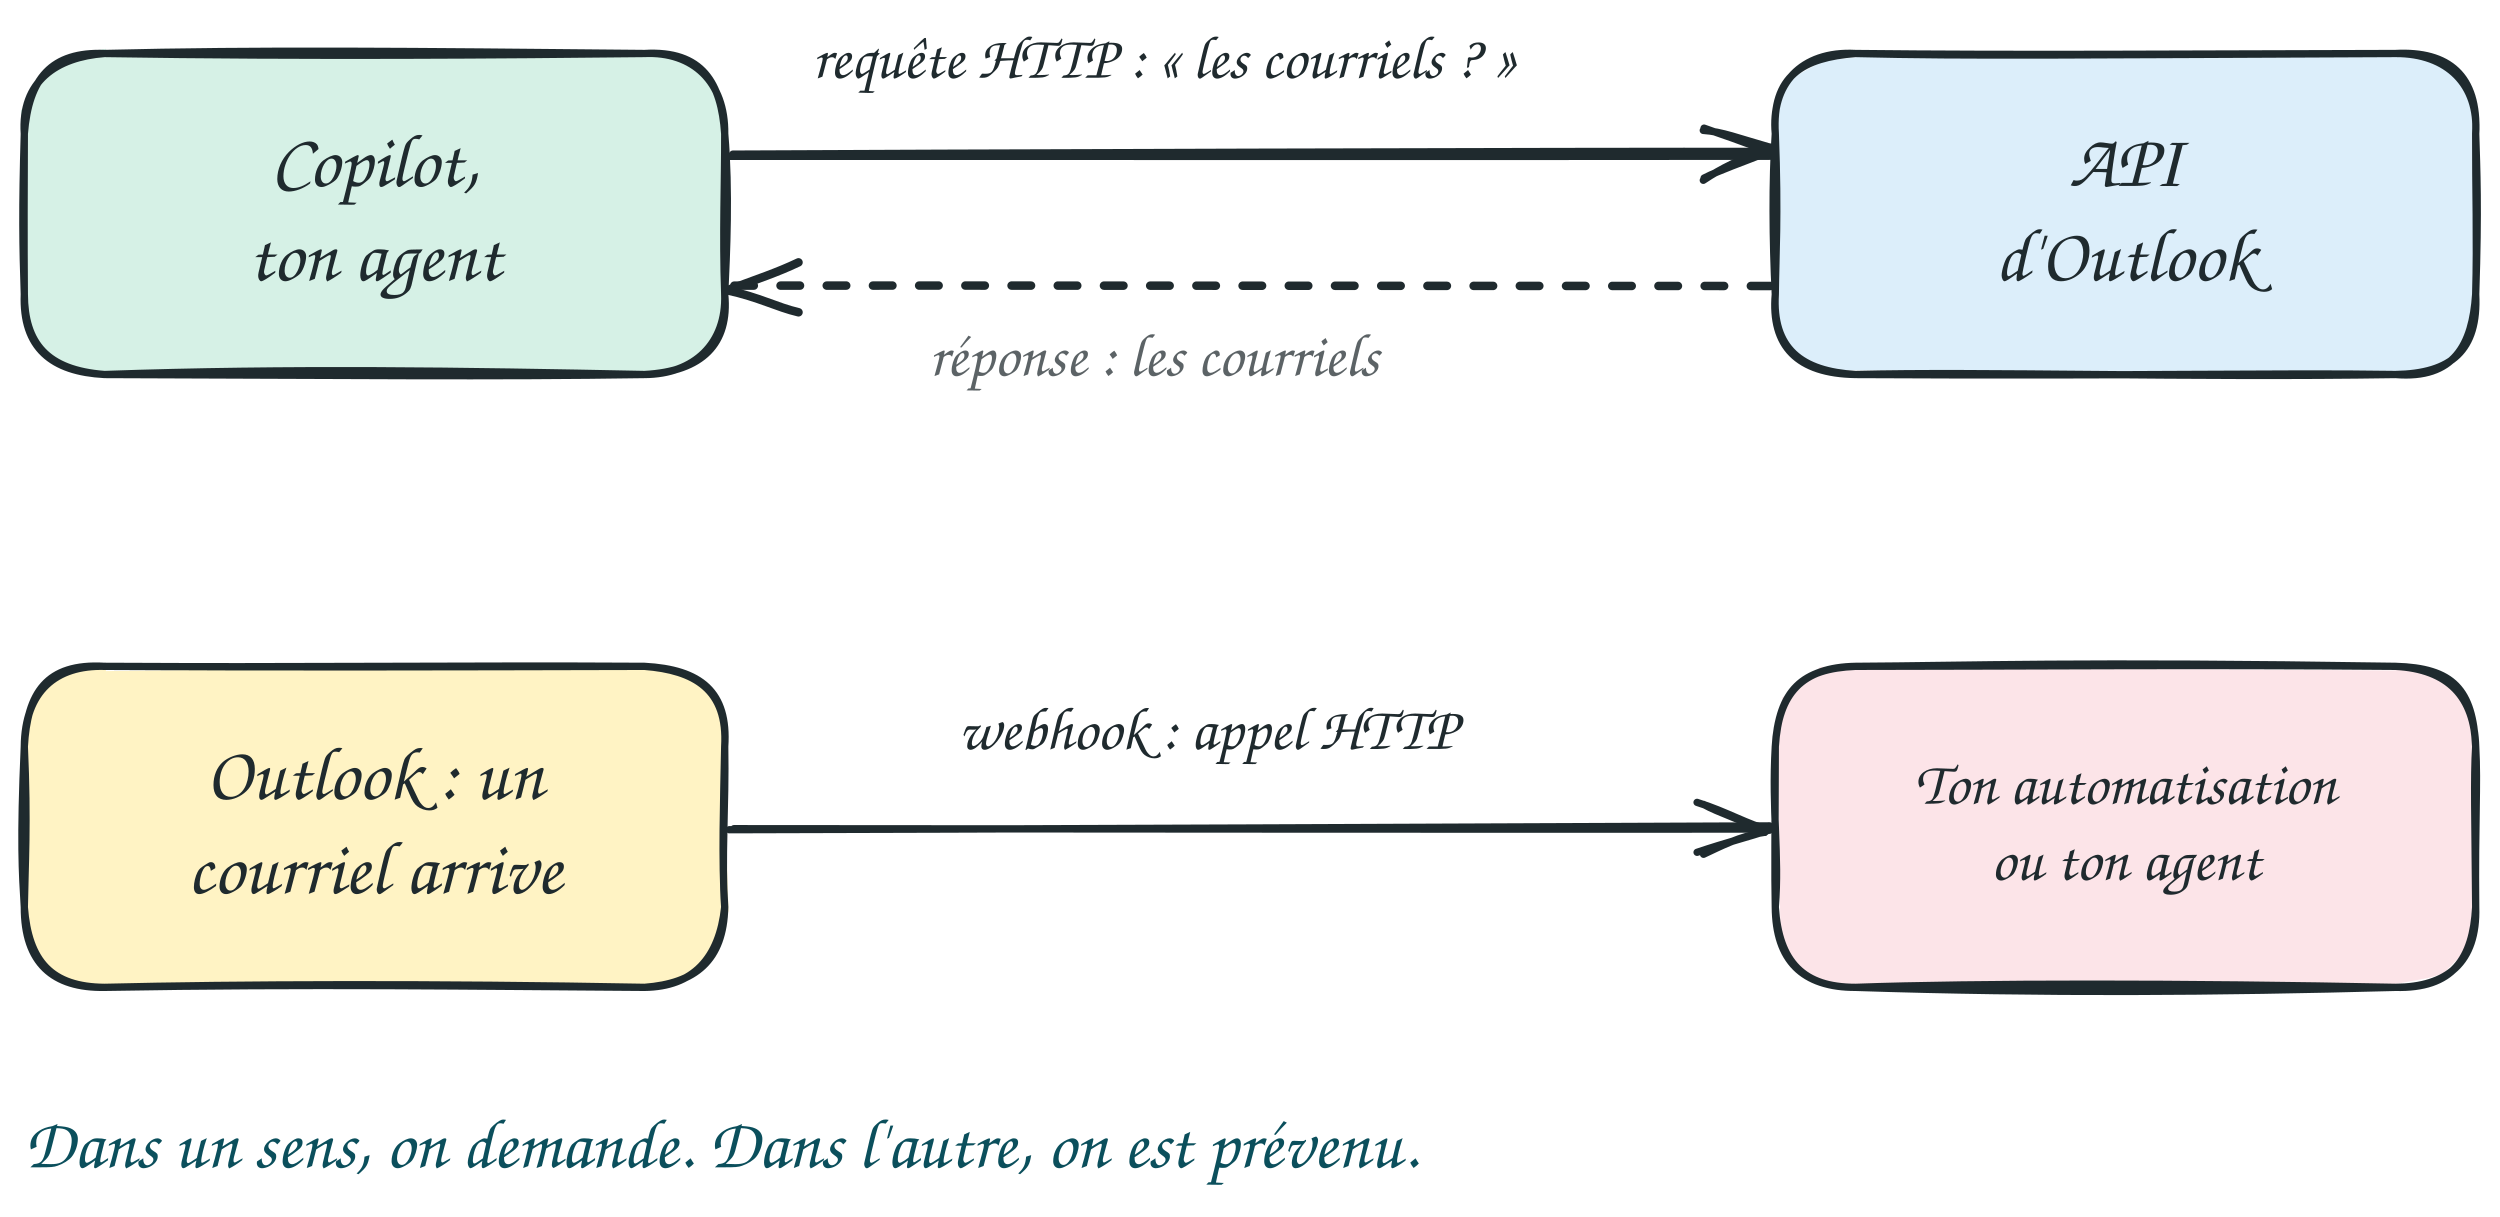
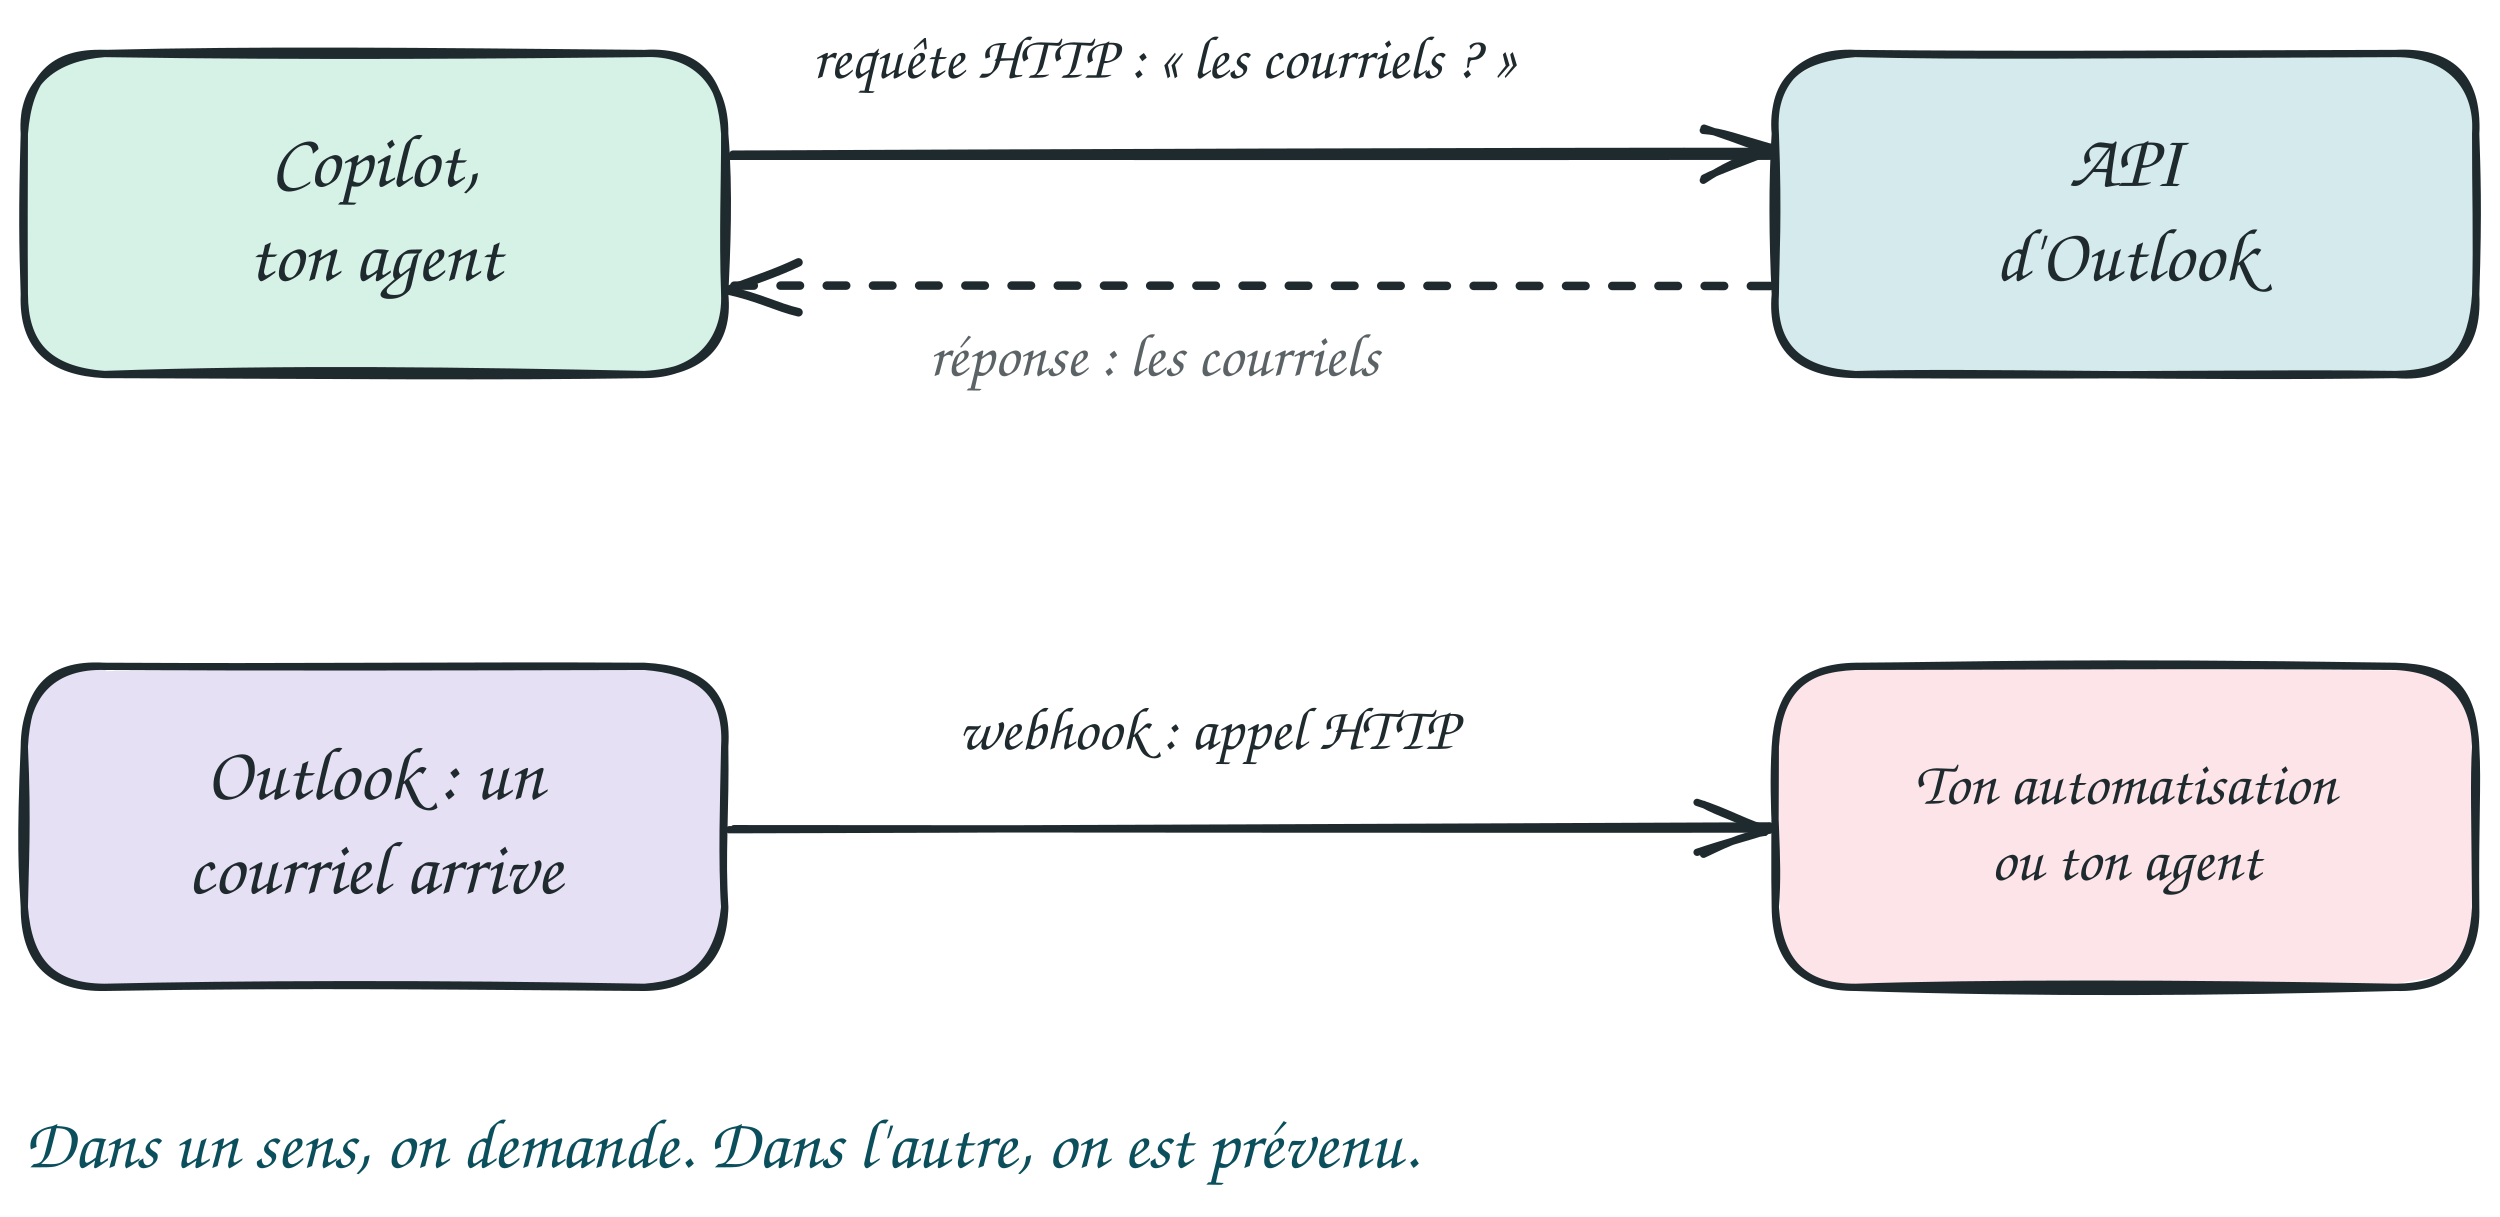
<svg xmlns="http://www.w3.org/2000/svg" version="1.1" viewBox="0 0 1028 500.25" width="1028" height="500.25">
  <defs>
    
  </defs>
  <g stroke-linecap="round" transform="translate(10 22) rotate(0 144 66)">
    <path d="M33.19 -0.42 L256.55 -0.04 L270.47 3.22 L276.23 4.7 L283.99 13.46 L288.5 26.51 L288.81 97.9 L289.46 106.95 L283.61 120.51 L274.68 127.16 L267.86 131.46 L255.19 133.06 L32.59 132.91 L26.27 130.7 L13.76 128.74 L2.67 118.81 L0.68 107.69 L-1.4 23.37 L4.83 14.72 L7.04 8.48 L19.05 0.46 L33.58 -1.94" stroke="none" stroke-width="0" fill="#D6F1E6" />
    <path d="M33 0 M33 0 C116.69 1.31, 198.26 0.6, 255 0 M33 0 C95.75 -1.56, 159.06 -0.93, 255 0 M255 0 C278.92 -1.41, 286.6 12.22, 288 33 M255 0 C274.95 -0.9, 288.28 11.64, 288 33 M288 33 C289.99 56.48, 288.79 82.11, 288 99 M288 33 C288.07 53.11, 287.11 73.46, 288 99 M288 99 C288.79 119.22, 275.41 131.95, 255 132 M288 99 C289.95 119.35, 278.91 130.74, 255 132 M255 132 C181.16 130.51, 108.21 129.36, 33 132 M255 132 C193.73 132.95, 131.33 132.31, 33 132 M33 132 C11.27 130.9, -0.85 121.08, 0 99 M33 132 C9.2 130.2, 0.1 119.09, 0 99 M0 99 C-0.68 79.38, -0.92 64.14, 0 33 M0 99 C-0.18 76.62, -0.08 53.66, 0 33 M0 33 C1.83 10.13, 11.13 -0.8, 33 0 M0 33 C-1.47 11.48, 13.16 1.47, 33 0" stroke="#1F2A2E" stroke-width="3" fill="none" />
  </g>
  <g transform="translate(75.88 49.25) rotate(0 78.12 38.75)">
    <text x="78.12" y="27.25" font-family="SF Hand, cursive" font-size="31px" fill="#1F2A2E" text-anchor="middle" style="white-space: pre;" direction="ltr">Copilot,</text>
    <text x="78.12" y="66" font-family="SF Hand, cursive" font-size="31px" fill="#1F2A2E" text-anchor="middle" style="white-space: pre;" direction="ltr">ton agent</text>
  </g>
  <g stroke-linecap="round" transform="translate(730 22) rotate(0 144 66)">
-     <path d="M31.89 1.3 L256.98 -1.18 L268.44 1.09 L276.9 4.17 L282.73 10.97 L287.79 25.45 L287.11 97.75 L286.06 108.41 L283.53 118.63 L273.54 128.44 L268.74 130.99 L253.54 131.66 L33.08 130.22 L23.65 130.34 L13.75 127.42 L2.86 119.43 L-0.63 108.53 L-0.31 27.14 L2.69 13.75 L7.39 9.78 L19.84 2.9 L33.84 1.48" stroke="none" stroke-width="0" fill="#DCEEFA" />
+     <path d="M31.89 1.3 L256.98 -1.18 L268.44 1.09 L276.9 4.17 L282.73 10.97 L287.79 25.45 L287.11 97.75 L286.06 108.41 L283.53 118.63 L273.54 128.44 L268.74 130.99 L253.54 131.66 L33.08 130.22 L23.65 130.34 L13.75 127.42 L2.86 119.43 L-0.63 108.53 L-0.31 27.14 L2.69 13.75 L7.39 9.78 L19.84 2.9 L33.84 1.48" stroke="none" stroke-width="0" fill="#D5EAEC" />
    <path d="M33 0 M33 0 C79.13 1.14, 125.88 0.53, 255 0 M33 0 C99.8 0.72, 167.3 0.19, 255 0 M255 0 C276.87 -1.14, 289.15 9.02, 288 33 M255 0 C276.44 -0.13, 289.31 13.07, 288 33 M288 33 C288.45 47.74, 289.21 63.16, 288 99 M288 33 C287.92 55.35, 288.65 76.63, 288 99 M288 99 C289.13 122.14, 278.03 131.63, 255 132 M288 99 C286.62 119.82, 279.11 133.99, 255 132 M255 132 C170.93 133.32, 84.14 130.69, 33 132 M255 132 C204.97 131.25, 154.76 132.65, 33 132 M33 132 C10.66 130.7, -1.31 121.25, 0 99 M33 132 C9.02 131.63, -1.86 120.38, 0 99 M0 99 C-1.11 76.99, -1.29 52.26, 0 33 M0 99 C0.14 82.94, 1.32 67.6, 0 33 M0 33 C-1.85 13, 10.29 -1.21, 33 0 M0 33 C-1.5 9.05, 11.3 1.72, 33 0" stroke="#1F2A2E" stroke-width="3" fill="none" />
  </g>
  <g transform="translate(795.88 49.25) rotate(0 78.12 38.75)">
    <text x="78.12" y="27.25" font-family="SF Hand, cursive" font-size="31px" fill="#1F2A2E" text-anchor="middle" style="white-space: pre;" direction="ltr">API</text>
    <text x="78.12" y="66" font-family="SF Hand, cursive" font-size="31px" fill="#1F2A2E" text-anchor="middle" style="white-space: pre;" direction="ltr">d'Outlook</text>
  </g>
  <g stroke-linecap="round">
    <g transform="translate(300.4 64) rotate(0 213.6 0)">
      <path d="M-0.82 0.28 C70.59 0.28, 356.92 0.38, 428.16 0.25 M0.95 -0.62 C72.31 -1.02, 356.95 -1.93, 427.72 -1.74" stroke="#1F2A2E" stroke-width="3" fill="none" />
    </g>
    <g transform="translate(300.4 64) rotate(0 213.6 0)">
      <path d="M400 10.14 C407.75 4.95, 414.29 1.94, 427.66 -3.4 M400.33 9.21 C406.82 5.91, 415.76 2.88, 426.82 -1.53" stroke="#1F2A2E" stroke-width="3" fill="none" />
    </g>
    <g transform="translate(300.4 64) rotate(0 213.6 0)">
      <path d="M399.99 -10.38 C407.78 -9.88, 414.32 -7.18, 427.66 -3.4 M400.31 -11.31 C407.01 -8.83, 415.95 -6.07, 426.82 -1.53" stroke="#1F2A2E" stroke-width="3" fill="none" />
    </g>
  </g>
  <g stroke-linecap="round">
    <g transform="translate(727.6 118) rotate(0 -213.6 0)">
      <path d="M0.36 -0.4 C-70.78 -0.34, -355.69 -0.69, -426.77 -0.55" stroke="#1F2A2E" stroke-width="3.5" fill="none" stroke-dasharray="8 11" />
    </g>
    <g transform="translate(727.6 118) rotate(0 -213.6 0)">
      <path d="M-399.26 -10.11 C-408.33 -5.81, -415.49 -3.54, -428.63 1.36" stroke="#1F2A2E" stroke-width="3.5" fill="none" />
    </g>
    <g transform="translate(727.6 118) rotate(0 -213.6 0)">
      <path d="M-399.26 10.41 C-408.17 8.34, -415.34 4.25, -428.63 1.36" stroke="#1F2A2E" stroke-width="3.5" fill="none" />
    </g>
  </g>
  <g transform="translate(334 10) rotate(0 238 15.625)">
    <text x="0" y="22" font-family="SF Hand, cursive" font-size="25px" fill="#1F2A2E" text-anchor="start" style="white-space: pre;" direction="ltr">requête HTTP : « les courriels ? »</text>
  </g>
  <g transform="translate(382 132.4) rotate(0 161 15.625)">
    <text x="0" y="22" font-family="SF Hand, cursive" font-size="25px" fill="#5C6366" text-anchor="start" style="white-space: pre;" direction="ltr">réponse : les courriels</text>
  </g>
  <g stroke-linecap="round" transform="translate(10 274) rotate(0 144 66)">
-     <path d="M33.6 1.96 L254.67 -0.96 L270.59 2.54 L275.23 4.42 L284.57 11.8 L287.03 26.7 L289.61 100.64 L285.56 108.37 L284.1 119.61 L274.47 126.78 L268 128.72 L253.67 131.31 L33.61 131.19 L24.06 130.7 L14.85 127.23 L2.73 117.61 L-0.22 105.15 L-0.98 27.26 L3.36 12.73 L9.77 8.16 L18.68 2.68 L33.19 -0.04" stroke="none" stroke-width="0" fill="#FFF3C4" />
+     <path d="M33.6 1.96 L254.67 -0.96 L270.59 2.54 L275.23 4.42 L284.57 11.8 L287.03 26.7 L289.61 100.64 L285.56 108.37 L284.1 119.61 L274.47 126.78 L268 128.72 L253.67 131.31 L33.61 131.19 L24.06 130.7 L14.85 127.23 L2.73 117.61 L-0.22 105.15 L-0.98 27.26 L3.36 12.73 L9.77 8.16 L18.68 2.68 L33.19 -0.04" stroke="none" stroke-width="0" fill="#E6E0F4" />
    <path d="M33 0 M33 0 C107.6 0.49, 182.89 -0.44, 255 0 M33 0 C102.17 0.39, 172.6 0.21, 255 0 M255 0 C278.2 1.23, 289.51 10.51, 288 33 M255 0 C275.43 1.59, 289.41 9.37, 288 33 M288 33 C288.45 57.56, 286.58 79.55, 288 99 M288 33 C287.53 56.67, 286.77 79.55, 288 99 M288 99 C287.54 120.96, 275.97 130.43, 255 132 M288 99 C285.77 120.05, 275.01 131.79, 255 132 M255 132 C169.65 130.4, 86.53 130.7, 33 132 M255 132 C185.5 131.58, 117.33 130.52, 33 132 M33 132 C11.71 132.35, -0.03 122.05, 0 99 M33 132 C11.2 131.83, 1.71 121.4, 0 99 M0 99 C-0.86 85.08, -1.71 71.83, 0 33 M0 99 C0.24 82.81, 1.43 64.41, 0 33 M0 33 C0.2 10.24, 12.99 -0.57, 33 0 M0 33 C1.23 11.05, 8.9 -1.41, 33 0" stroke="#1F2A2E" stroke-width="3" fill="none" />
  </g>
  <g transform="translate(23.8 301.25) rotate(0 130.2 38.75)">
    <text x="130.2" y="27.25" font-family="SF Hand, cursive" font-size="31px" fill="#1F2A2E" text-anchor="middle" style="white-space: pre;" direction="ltr">Outlook : un</text>
    <text x="130.2" y="66" font-family="SF Hand, cursive" font-size="31px" fill="#1F2A2E" text-anchor="middle" style="white-space: pre;" direction="ltr">courriel arrive</text>
  </g>
  <g stroke-linecap="round" transform="translate(730 274) rotate(0 144 66)">
    <path d="M31.21 0.26 L253.97 1.69 L268.81 0.43 L273.44 4.81 L282.54 14.75 L287.96 26.61 L288.82 98.83 L289.13 106.75 L283.42 117.4 L274.77 126.26 L268.74 128.1 L254.94 130.62 L34.48 133.26 L26.78 131.18 L13.07 127.68 L3.61 119.66 L2.06 107.71 L1.03 24.8 L2.96 12.65 L10.2 9.14 L18.42 0.18 L33.67 0.76" stroke="none" stroke-width="0" fill="#FCE4E8" />
    <path d="M33 0 M33 0 C79.37 -0.24, 123.58 -2.05, 255 0 M33 0 C101.71 -0.04, 170.71 -0.71, 255 0 M255 0 C276.85 1.13, 287.44 12.7, 288 33 M255 0 C278.8 0.64, 286.81 9.48, 288 33 M288 33 C287.2 46.16, 287.72 62.2, 288 99 M288 33 C288.9 48.96, 287.64 63.74, 288 99 M288 99 C288.72 121.89, 276.15 131.88, 255 132 M288 99 C286.85 120.2, 278.62 132.6, 255 132 M255 132 C181.85 133.96, 110.34 134.52, 33 132 M255 132 C168.73 130.26, 82.45 130.23, 33 132 M33 132 C11.05 132, 0.16 120.95, 0 99 M33 132 C11.7 132.04, 1.48 121.78, 0 99 M0 99 C1.74 77.51, -1.52 59.51, 0 33 M0 99 C-0.31 84.89, -0.06 68.6, 0 33 M0 33 C1.52 9.69, 10.91 0.92, 33 0 M0 33 C1.23 11.1, 10.9 0.41, 33 0" stroke="#1F2A2E" stroke-width="3" fill="none" />
  </g>
  <g transform="translate(748 308.75) rotate(0 126 31.25)">
    <text x="126" y="21.75" font-family="SF Hand, cursive" font-size="25px" fill="#1F2A2E" text-anchor="middle" style="white-space: pre;" direction="ltr">Ton automatisation</text>
    <text x="126" y="53" font-family="SF Hand, cursive" font-size="25px" fill="#1F2A2E" text-anchor="middle" style="white-space: pre;" direction="ltr">ou ton agent</text>
  </g>
  <g stroke-linecap="round">
    <g transform="translate(300.4 340) rotate(0 213.6 0)">
      <path d="M-0.53 1.18 C70.63 1.07, 355.94 -0.06, 427.25 -0.4 M1.4 0.75 C72.38 0.8, 355.45 1.06, 426.33 0.92" stroke="#1F2A2E" stroke-width="3" fill="none" />
    </g>
    <g transform="translate(300.4 340) rotate(0 213.6 0)">
      <path d="M400.1 11.28 C406.61 8.26, 414.94 3.78, 425.23 2.24 M397.44 10.47 C409.44 6.42, 418.53 4.18, 427.31 1.26" stroke="#1F2A2E" stroke-width="3" fill="none" />
    </g>
    <g transform="translate(300.4 340) rotate(0 213.6 0)">
      <path d="M400.1 -9.24 C406.64 -5.59, 414.98 -3.41, 425.23 2.24 M397.43 -10.06 C409.58 -6.3, 418.67 -0.75, 427.31 1.26" stroke="#1F2A2E" stroke-width="3" fill="none" />
    </g>
  </g>
  <g transform="translate(394 286) rotate(0 140 15.625)">
    <text x="0" y="22" font-family="SF Hand, cursive" font-size="25px" fill="#1F2A2E" text-anchor="start" style="white-space: pre;" direction="ltr">webhook : appel HTTP</text>
  </g>
  <g transform="translate(10 454) rotate(0 446.6 18.125)">
    <text x="0" y="26" font-family="SF Hand, cursive" font-size="29px" fill="#0B4F5C" text-anchor="start" style="white-space: pre;" direction="ltr">Dans un sens, on demande. Dans l'autre, on est prévenu.</text>
  </g>
</svg>
